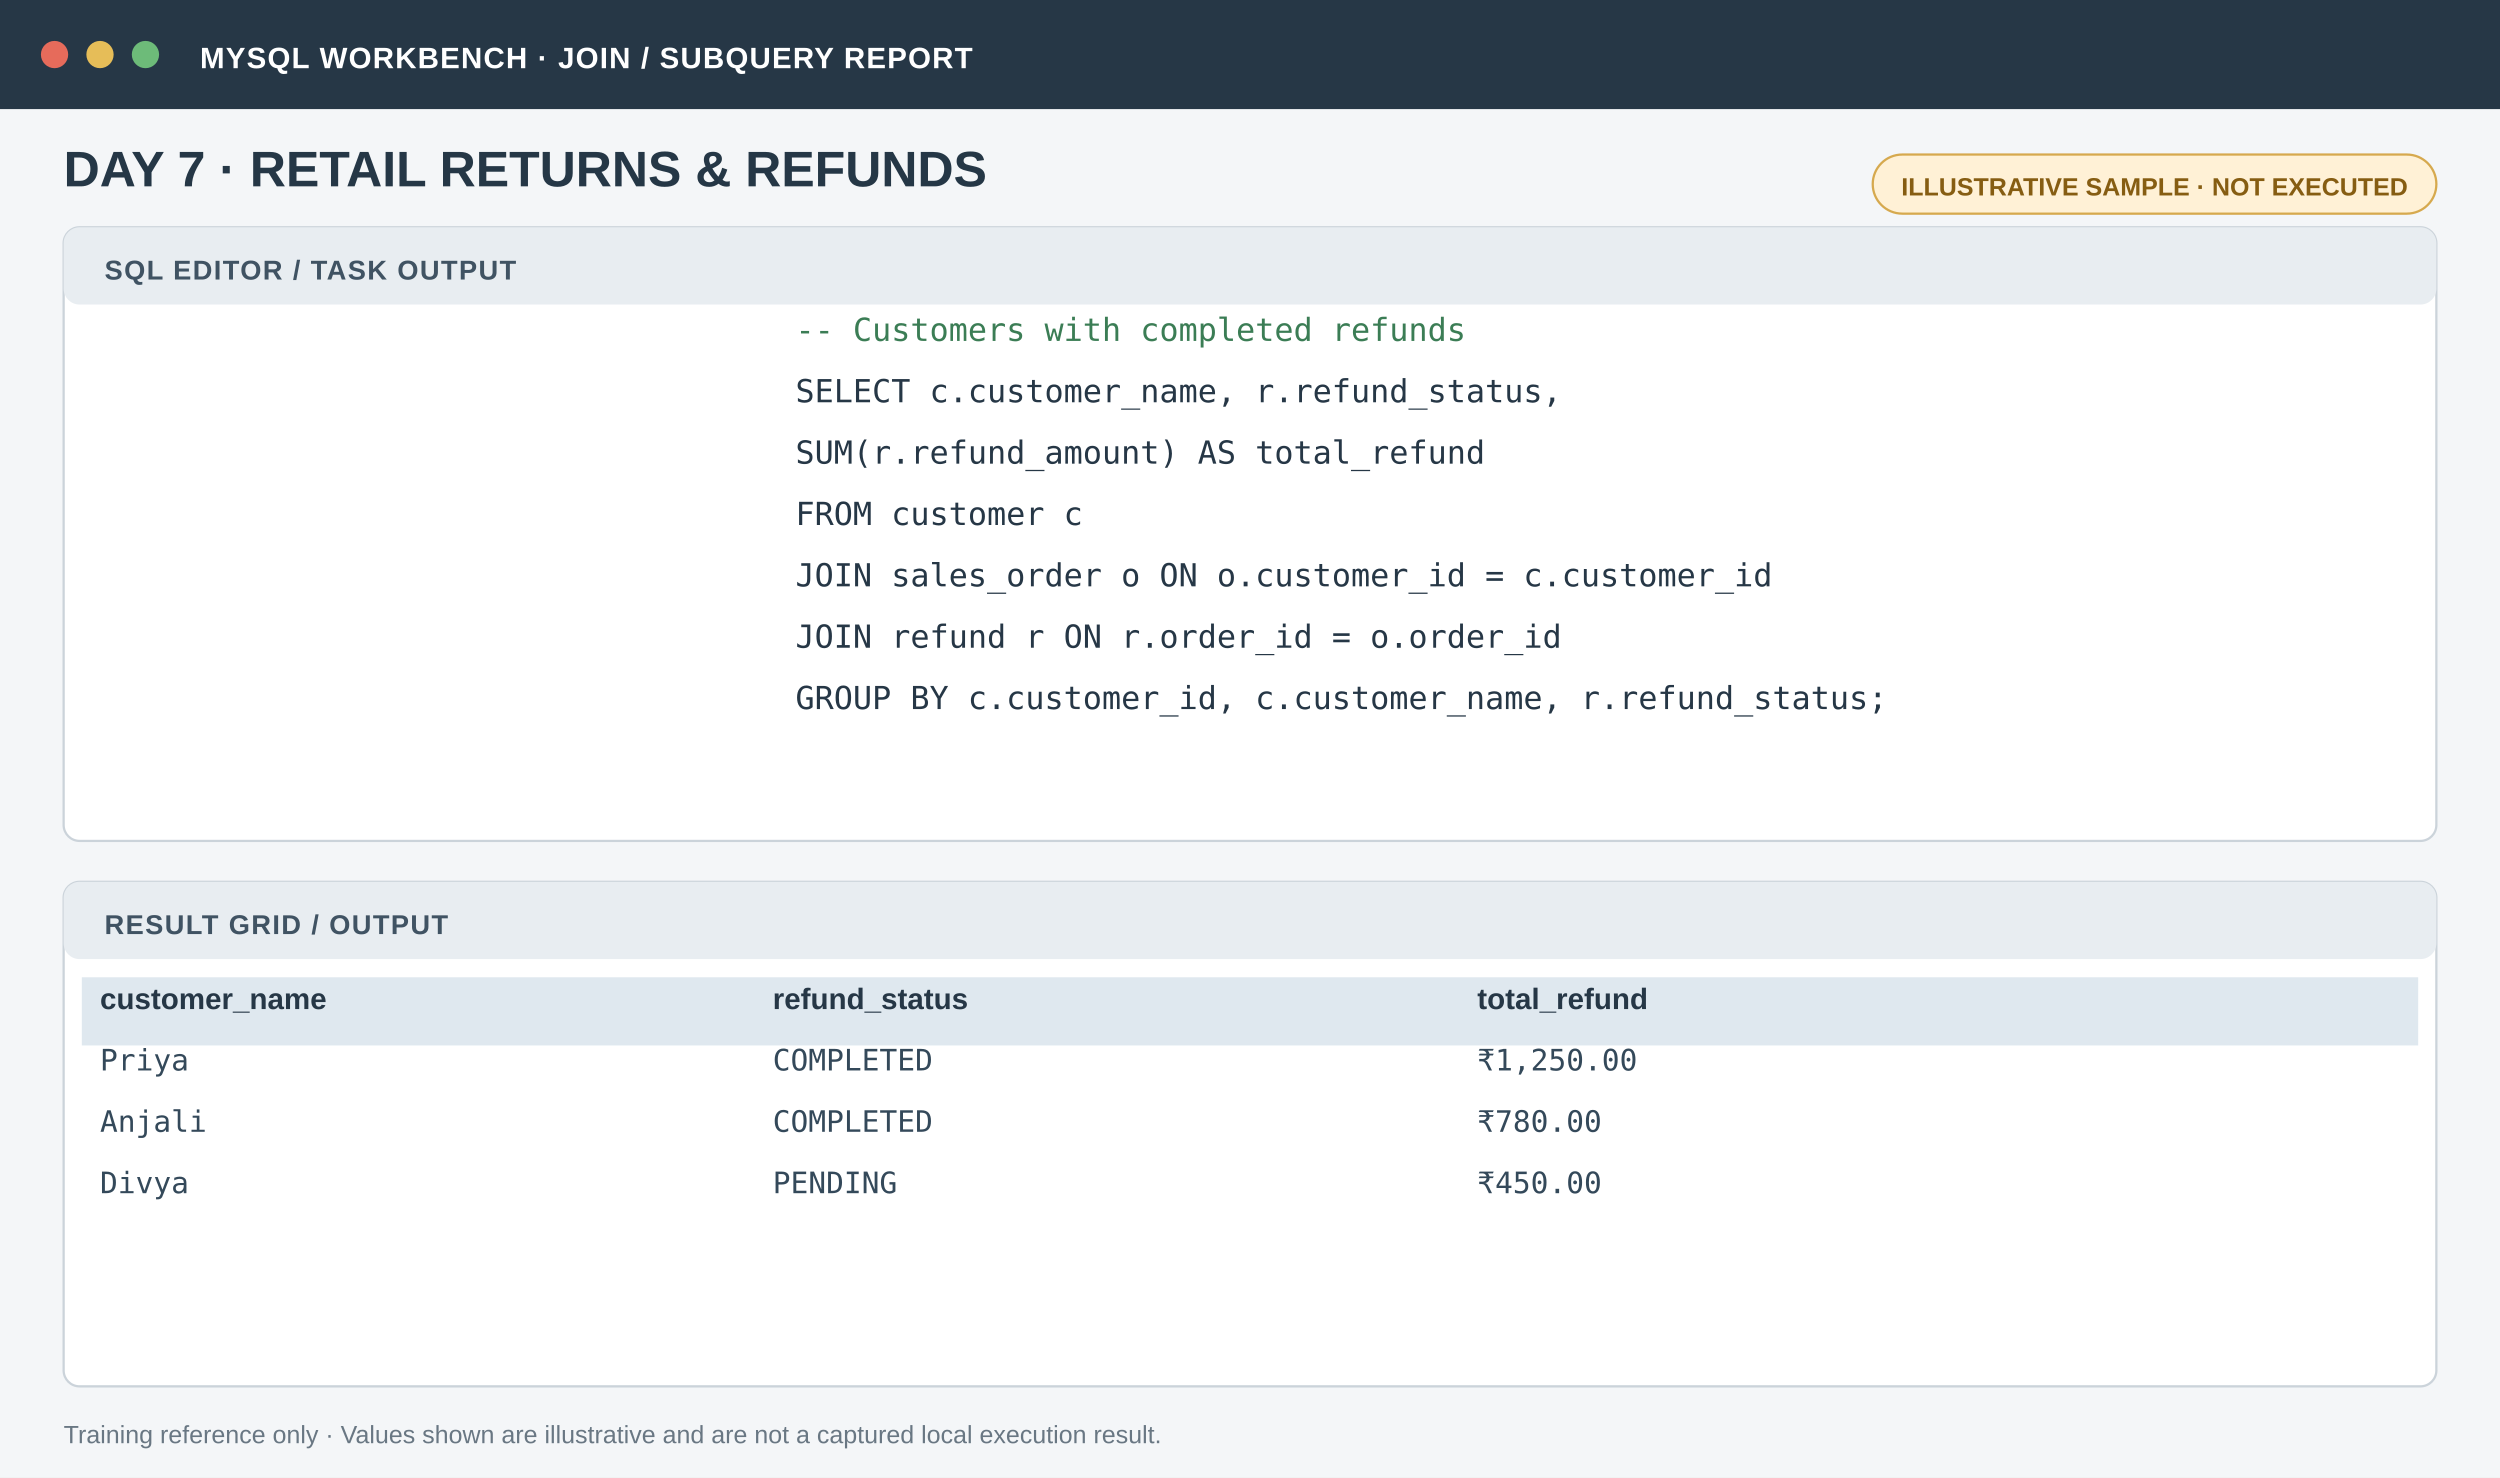
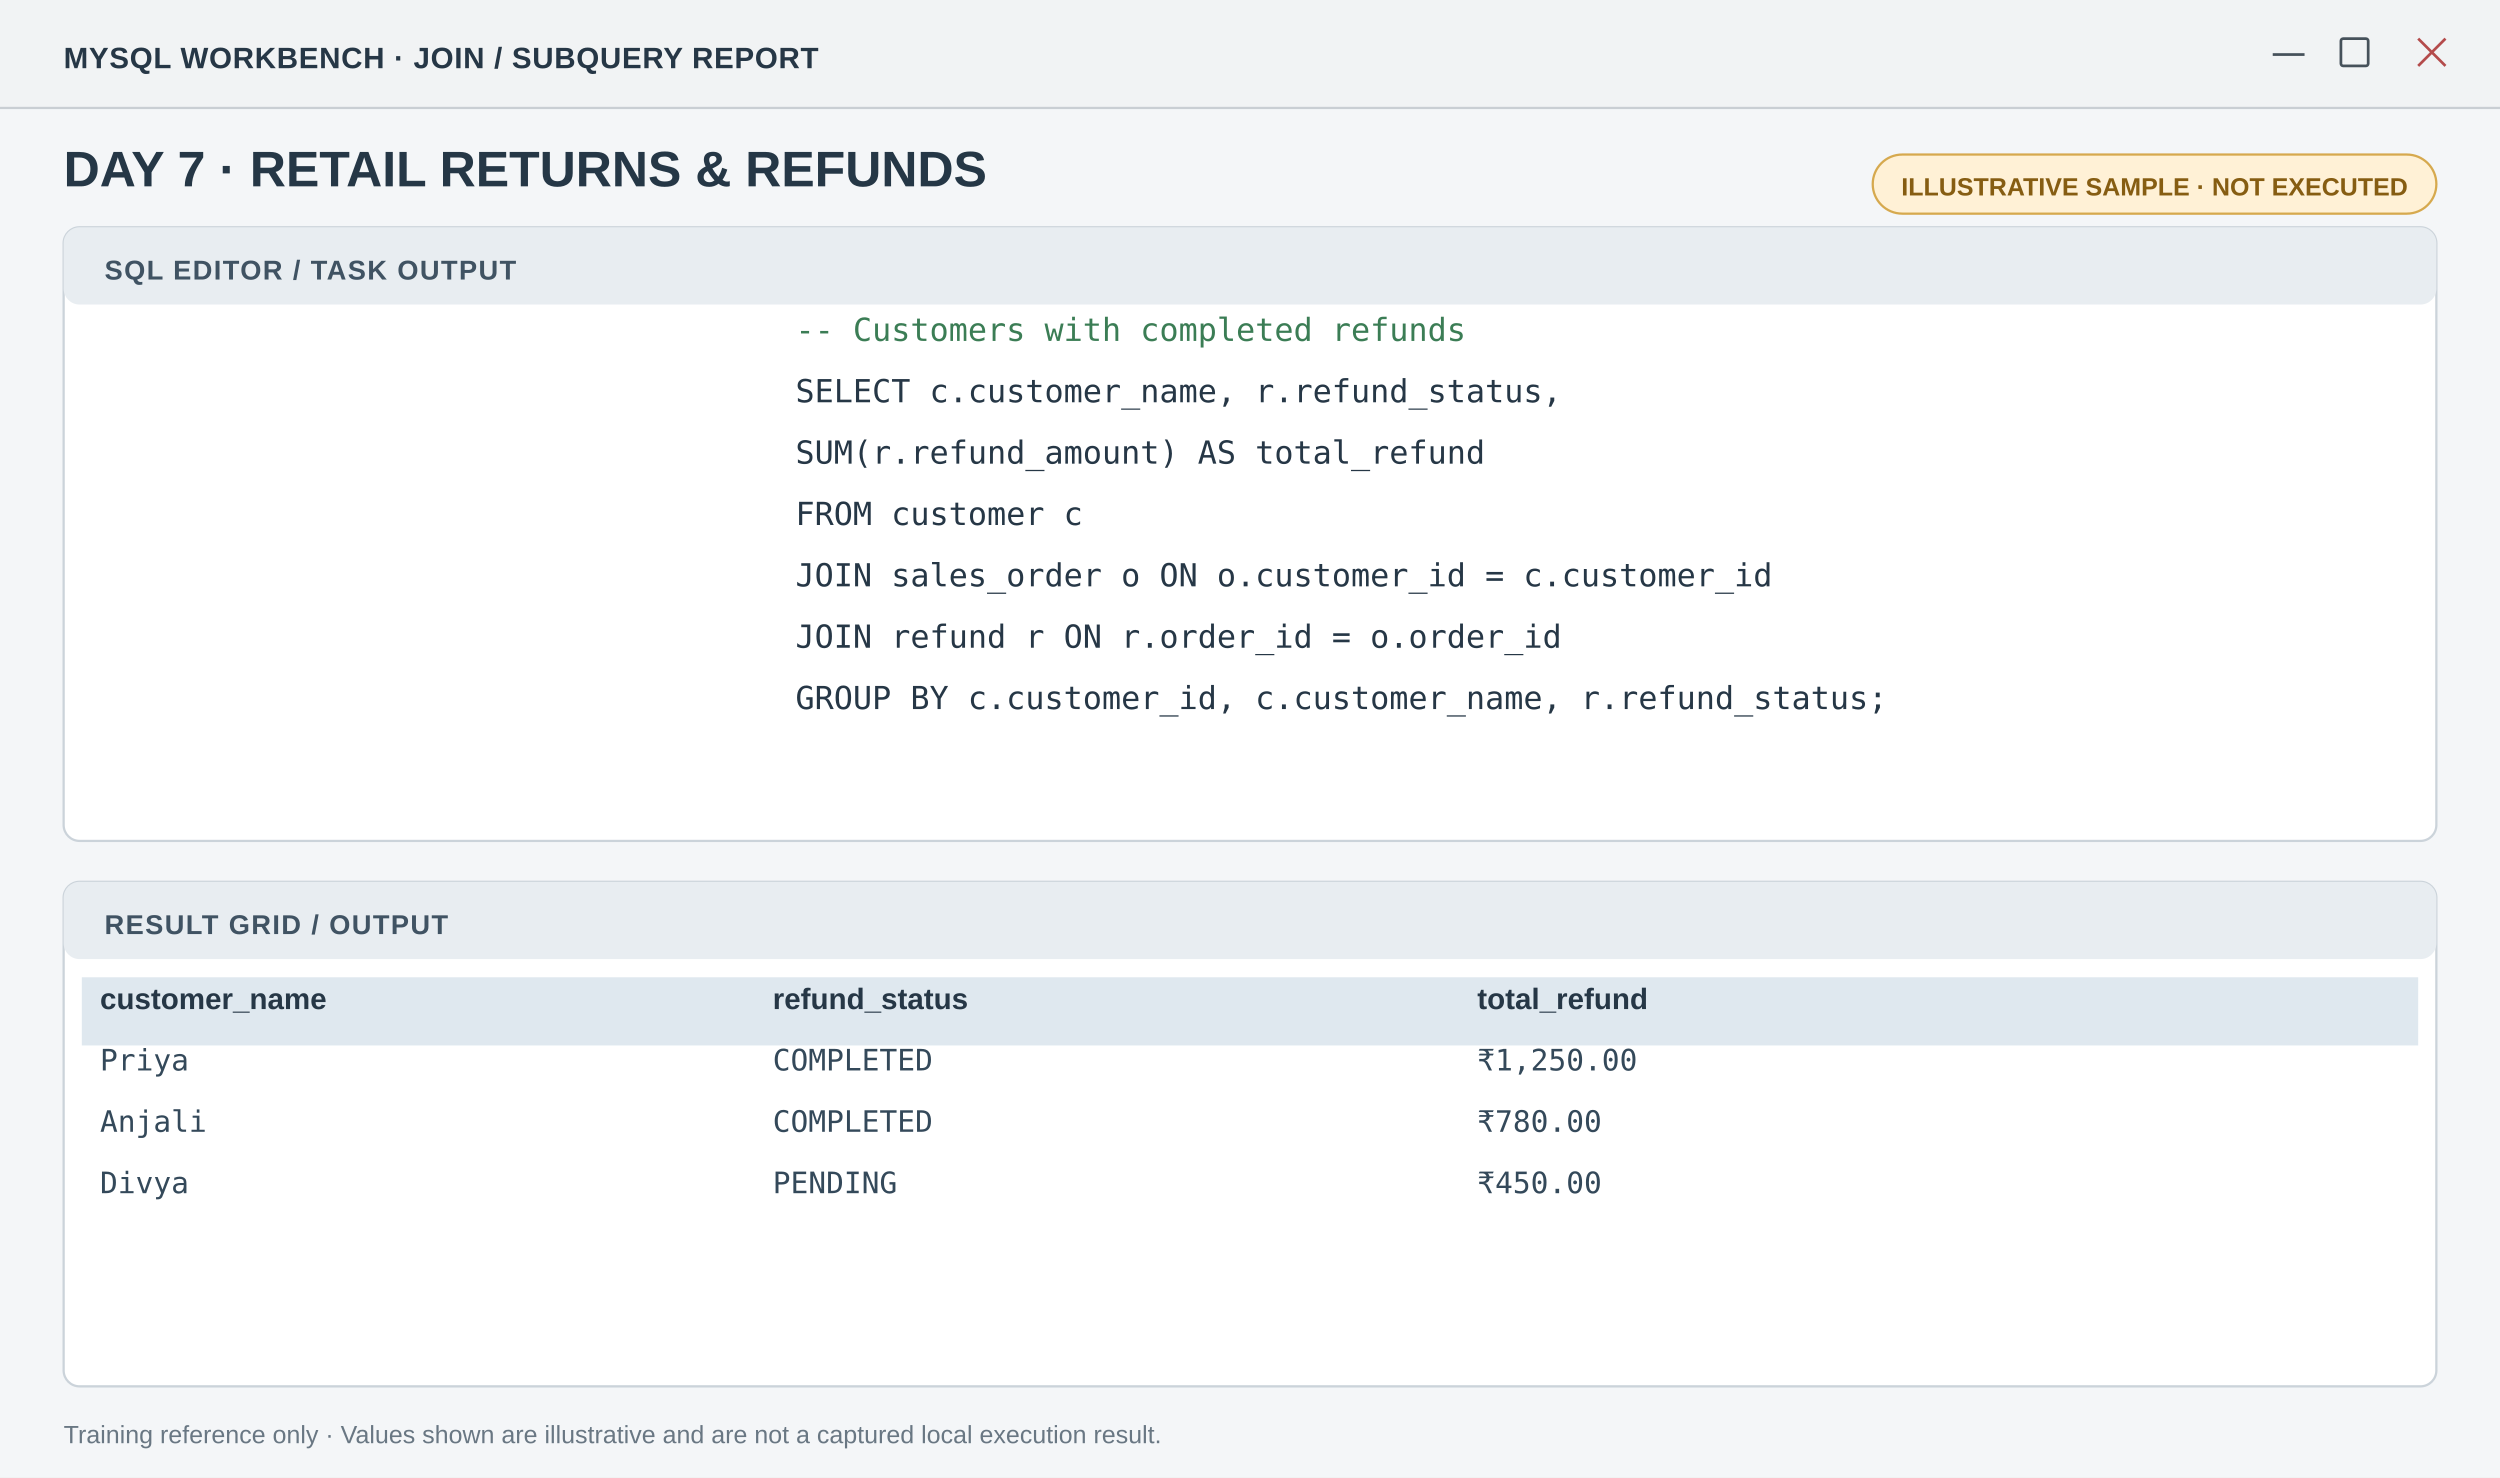
<svg xmlns="http://www.w3.org/2000/svg" width="1100" height="650" viewBox="0 0 1100 650">
  <rect width="1100" height="650" fill="#f4f6f8" />
-   <rect x="0" y="0" width="1100" height="48" fill="#263746" />
-   <circle cx="24" cy="24" r="6" fill="#e66b5b" />
-   <circle cx="44" cy="24" r="6" fill="#e6bd58" />
-   <circle cx="64" cy="24" r="6" fill="#6dbb79" />
-   <text x="88" y="30" class="bar">MYSQL WORKBENCH · JOIN / SUBQUERY REPORT</text>
+   <rect x="0" y="0" width="1100" height="48" fill="#f1f3f4" />
+   <line x1="0" y1="47.5" x2="1100" y2="47.5" stroke="#c9ced3" />
+   <text x="28" y="30" class="bar">MYSQL WORKBENCH · JOIN / SUBQUERY REPORT</text>
  <text x="28" y="82" class="title">DAY 7 · RETAIL RETURNS &amp; REFUNDS</text>
  <rect x="28" y="100" width="1044" height="270" rx="7" fill="#fff" stroke="#cbd3da" />
  <rect x="28" y="100" width="1044" height="34" rx="7" fill="#e8edf1" />
  <text x="46" y="123" class="tab">SQL EDITOR / TASK OUTPUT</text>
  <text x="350" y="150" class="comment">-- Customers with completed refunds</text>
  <text x="350" y="177" class="code">SELECT c.customer_name, r.refund_status,</text>
  <text x="350" y="204" class="code">SUM(r.refund_amount) AS total_refund</text>
  <text x="350" y="231" class="code">FROM customer c</text>
  <text x="350" y="258" class="code">JOIN sales_order o ON o.customer_id = c.customer_id</text>
  <text x="350" y="285" class="code">JOIN refund r ON r.order_id = o.order_id</text>
  <text x="350" y="312" class="code">GROUP BY c.customer_id, c.customer_name, r.refund_status;</text>
  <rect x="28" y="388" width="1044" height="222" rx="7" fill="#fff" stroke="#cbd3da" />
  <rect x="28" y="388" width="1044" height="34" rx="7" fill="#e8edf1" />
  <text x="46" y="411" class="tab">RESULT GRID / OUTPUT</text>
  <rect x="36" y="430" width="1028" height="30" fill="#dfe8ef" />
  <text x="44" y="444" class="head">customer_name</text>
  <text x="340" y="444" class="head">refund_status</text>
  <text x="650" y="444" class="head">total_refund</text>
  <text x="44" y="471" class="cell">Priya</text>
  <text x="340" y="471" class="cell">COMPLETED</text>
  <text x="650" y="471" class="cell">₹1,250.00</text>
  <text x="44" y="498" class="cell">Anjali</text>
  <text x="340" y="498" class="cell">COMPLETED</text>
  <text x="650" y="498" class="cell">₹780.00</text>
  <text x="44" y="525" class="cell">Divya</text>
  <text x="340" y="525" class="cell">PENDING</text>
  <text x="650" y="525" class="cell">₹450.00</text>
  <rect x="824" y="68" width="248" height="26" rx="13" fill="#fff1d6" stroke="#d6a94e" />
  <text x="948" y="86" text-anchor="middle" class="sample">ILLUSTRATIVE SAMPLE · NOT EXECUTED</text>
  <text x="28" y="635" class="foot">Training reference only · Values shown are illustrative and are not a captured local execution result.</text>
+   <g fill="none" stroke="#46515a" stroke-width="1.2">
+     <path d="M1000 24h14" />
+     <rect x="1030" y="17" width="12" height="12" rx="1" />
+     <path d="M1064 17l12 12m0-12l-12 12" stroke="#b44b4b" />
+   </g>
  <style>
-  .bar{font:600 13px Arial,sans-serif;fill:#fff;letter-spacing:.5px}.title{font:700 22px Arial,sans-serif;fill:#253746}
+  .bar{font:600 13px Arial,sans-serif;fill:#263746;letter-spacing:.3px}.title{font:700 22px Arial,sans-serif;fill:#253746}
 .tab{font:600 12px Arial,sans-serif;fill:#405363;letter-spacing:.6px}.comment{font:14px Consolas,monospace;fill:#3b7d55}
 .code{font:14px Consolas,monospace;fill:#263746}.head{font:600 13px Arial,sans-serif;fill:#263746}
 .cell{font:13px Consolas,monospace;fill:#34495a}.sample{font:700 11px Arial,sans-serif;fill:#865d12}
 .foot{font:11px Arial,sans-serif;fill:#697783}
 </style>
</svg>
